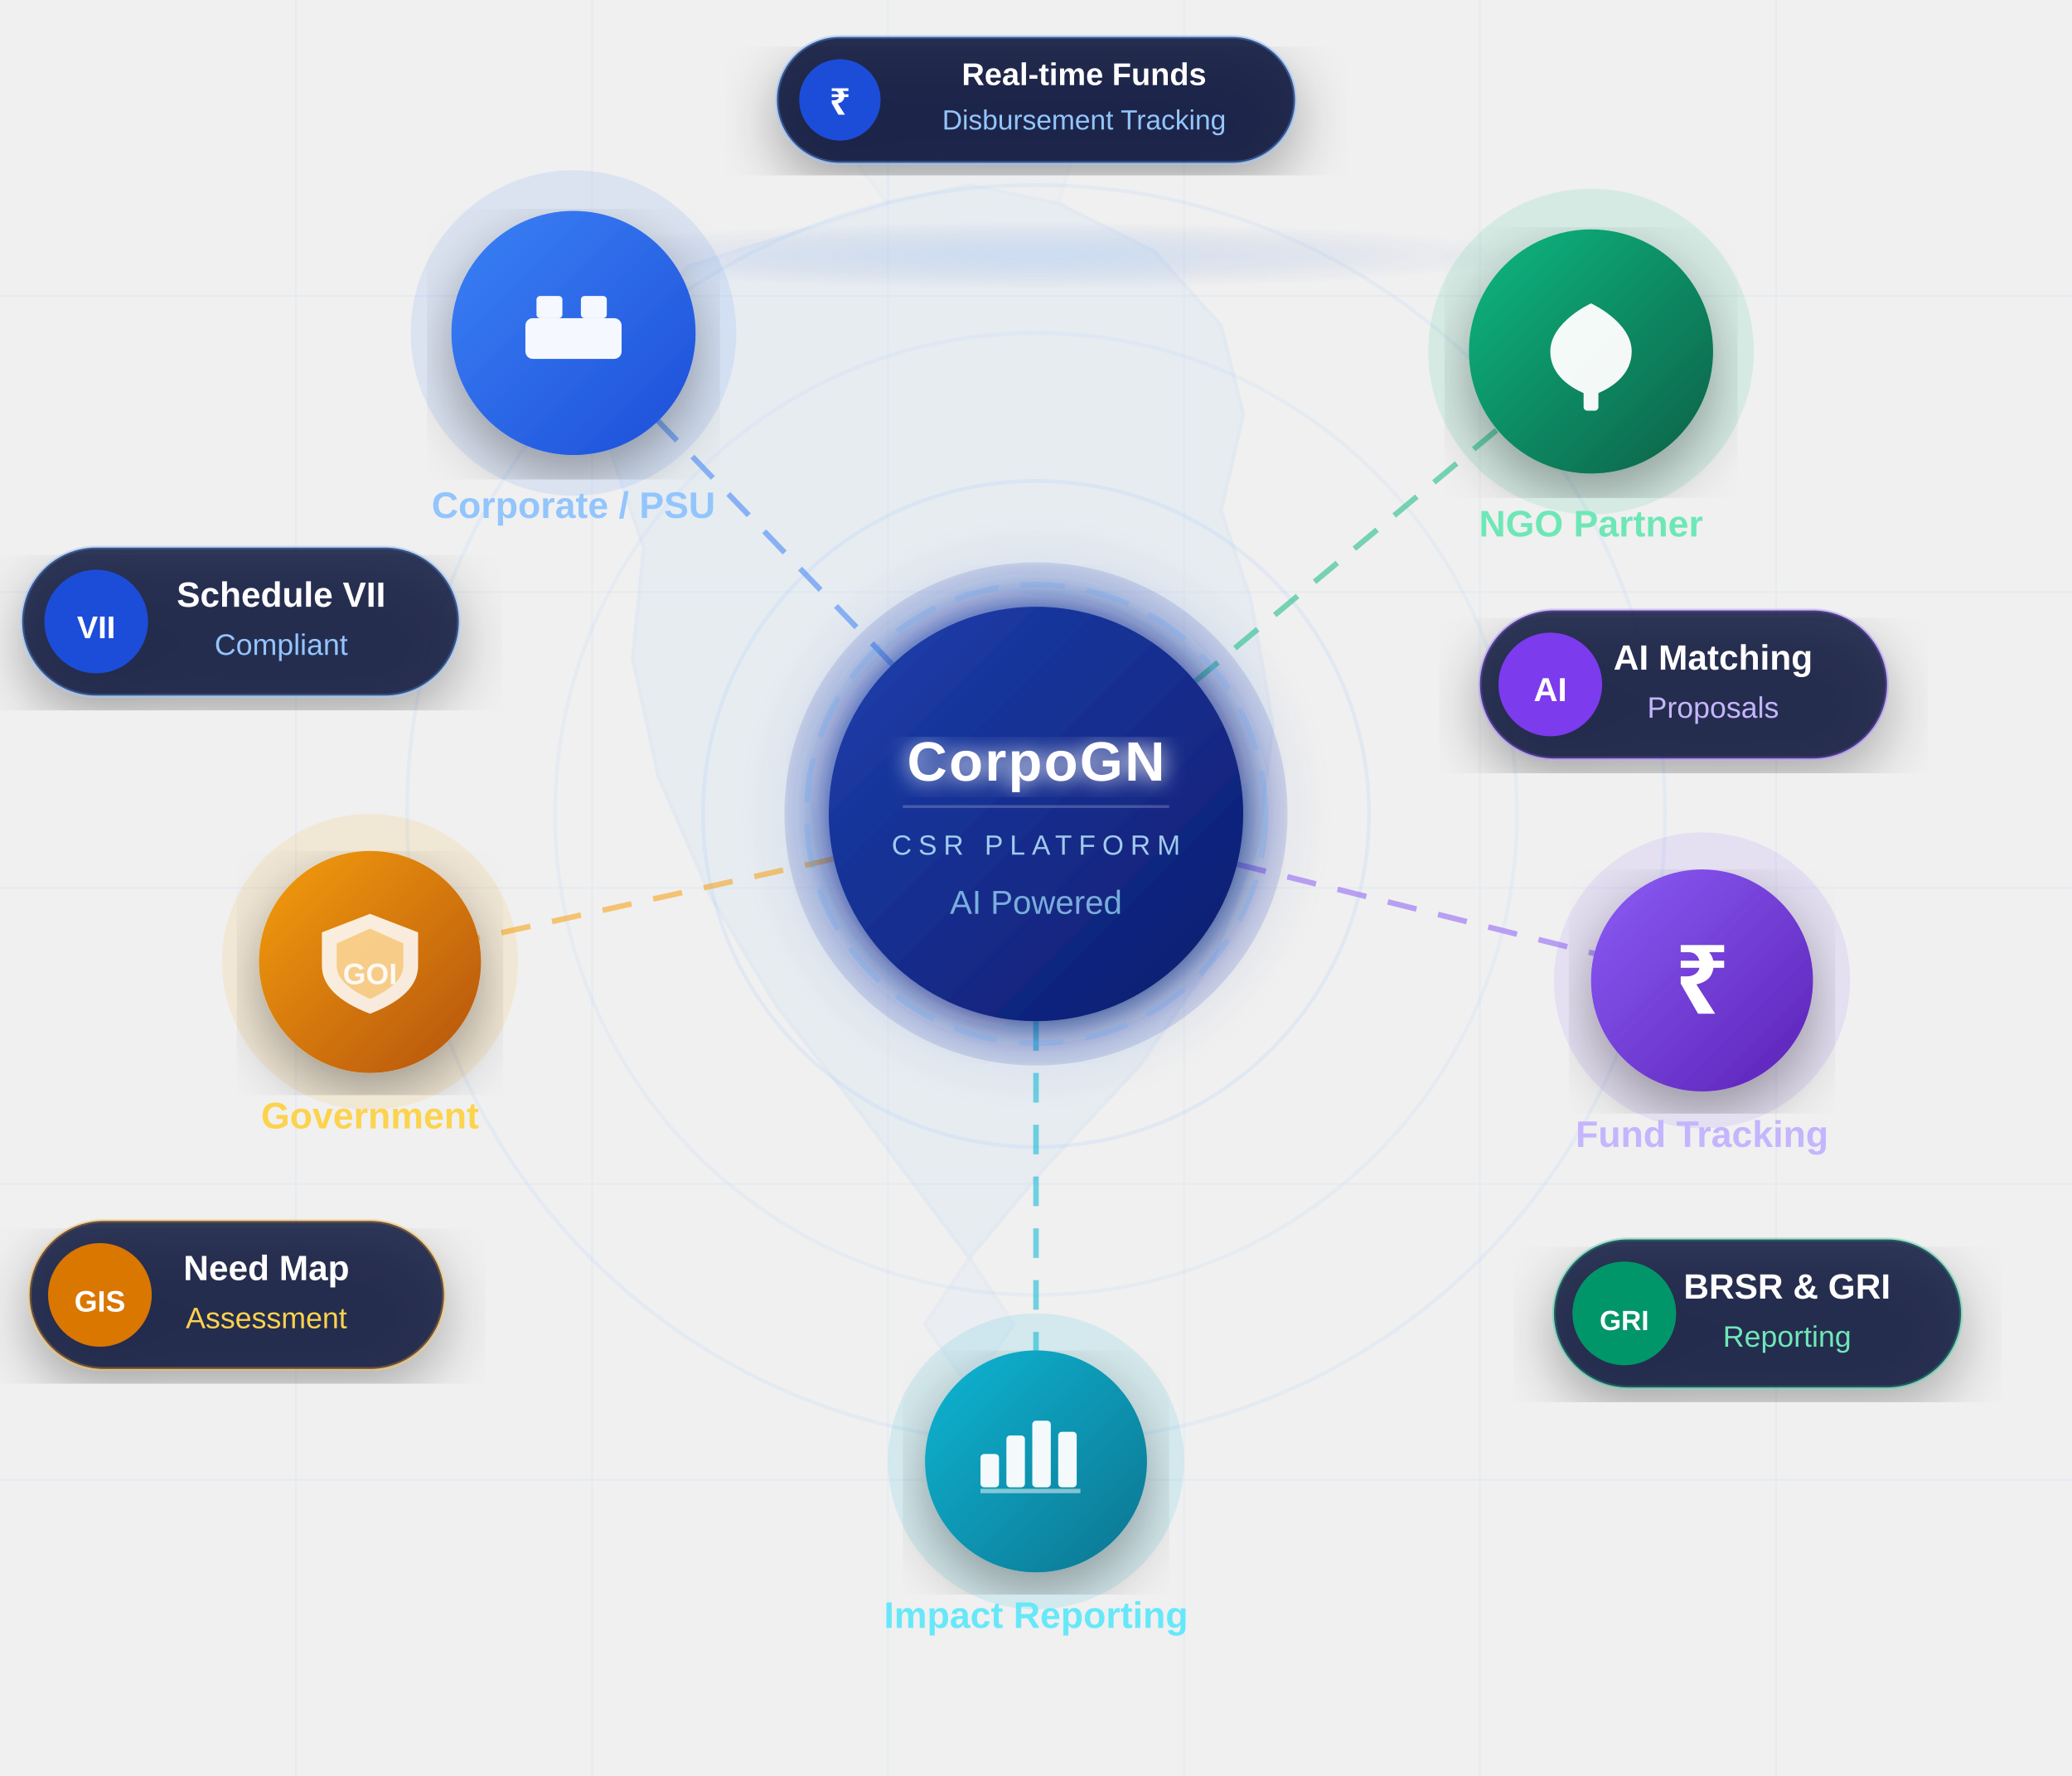
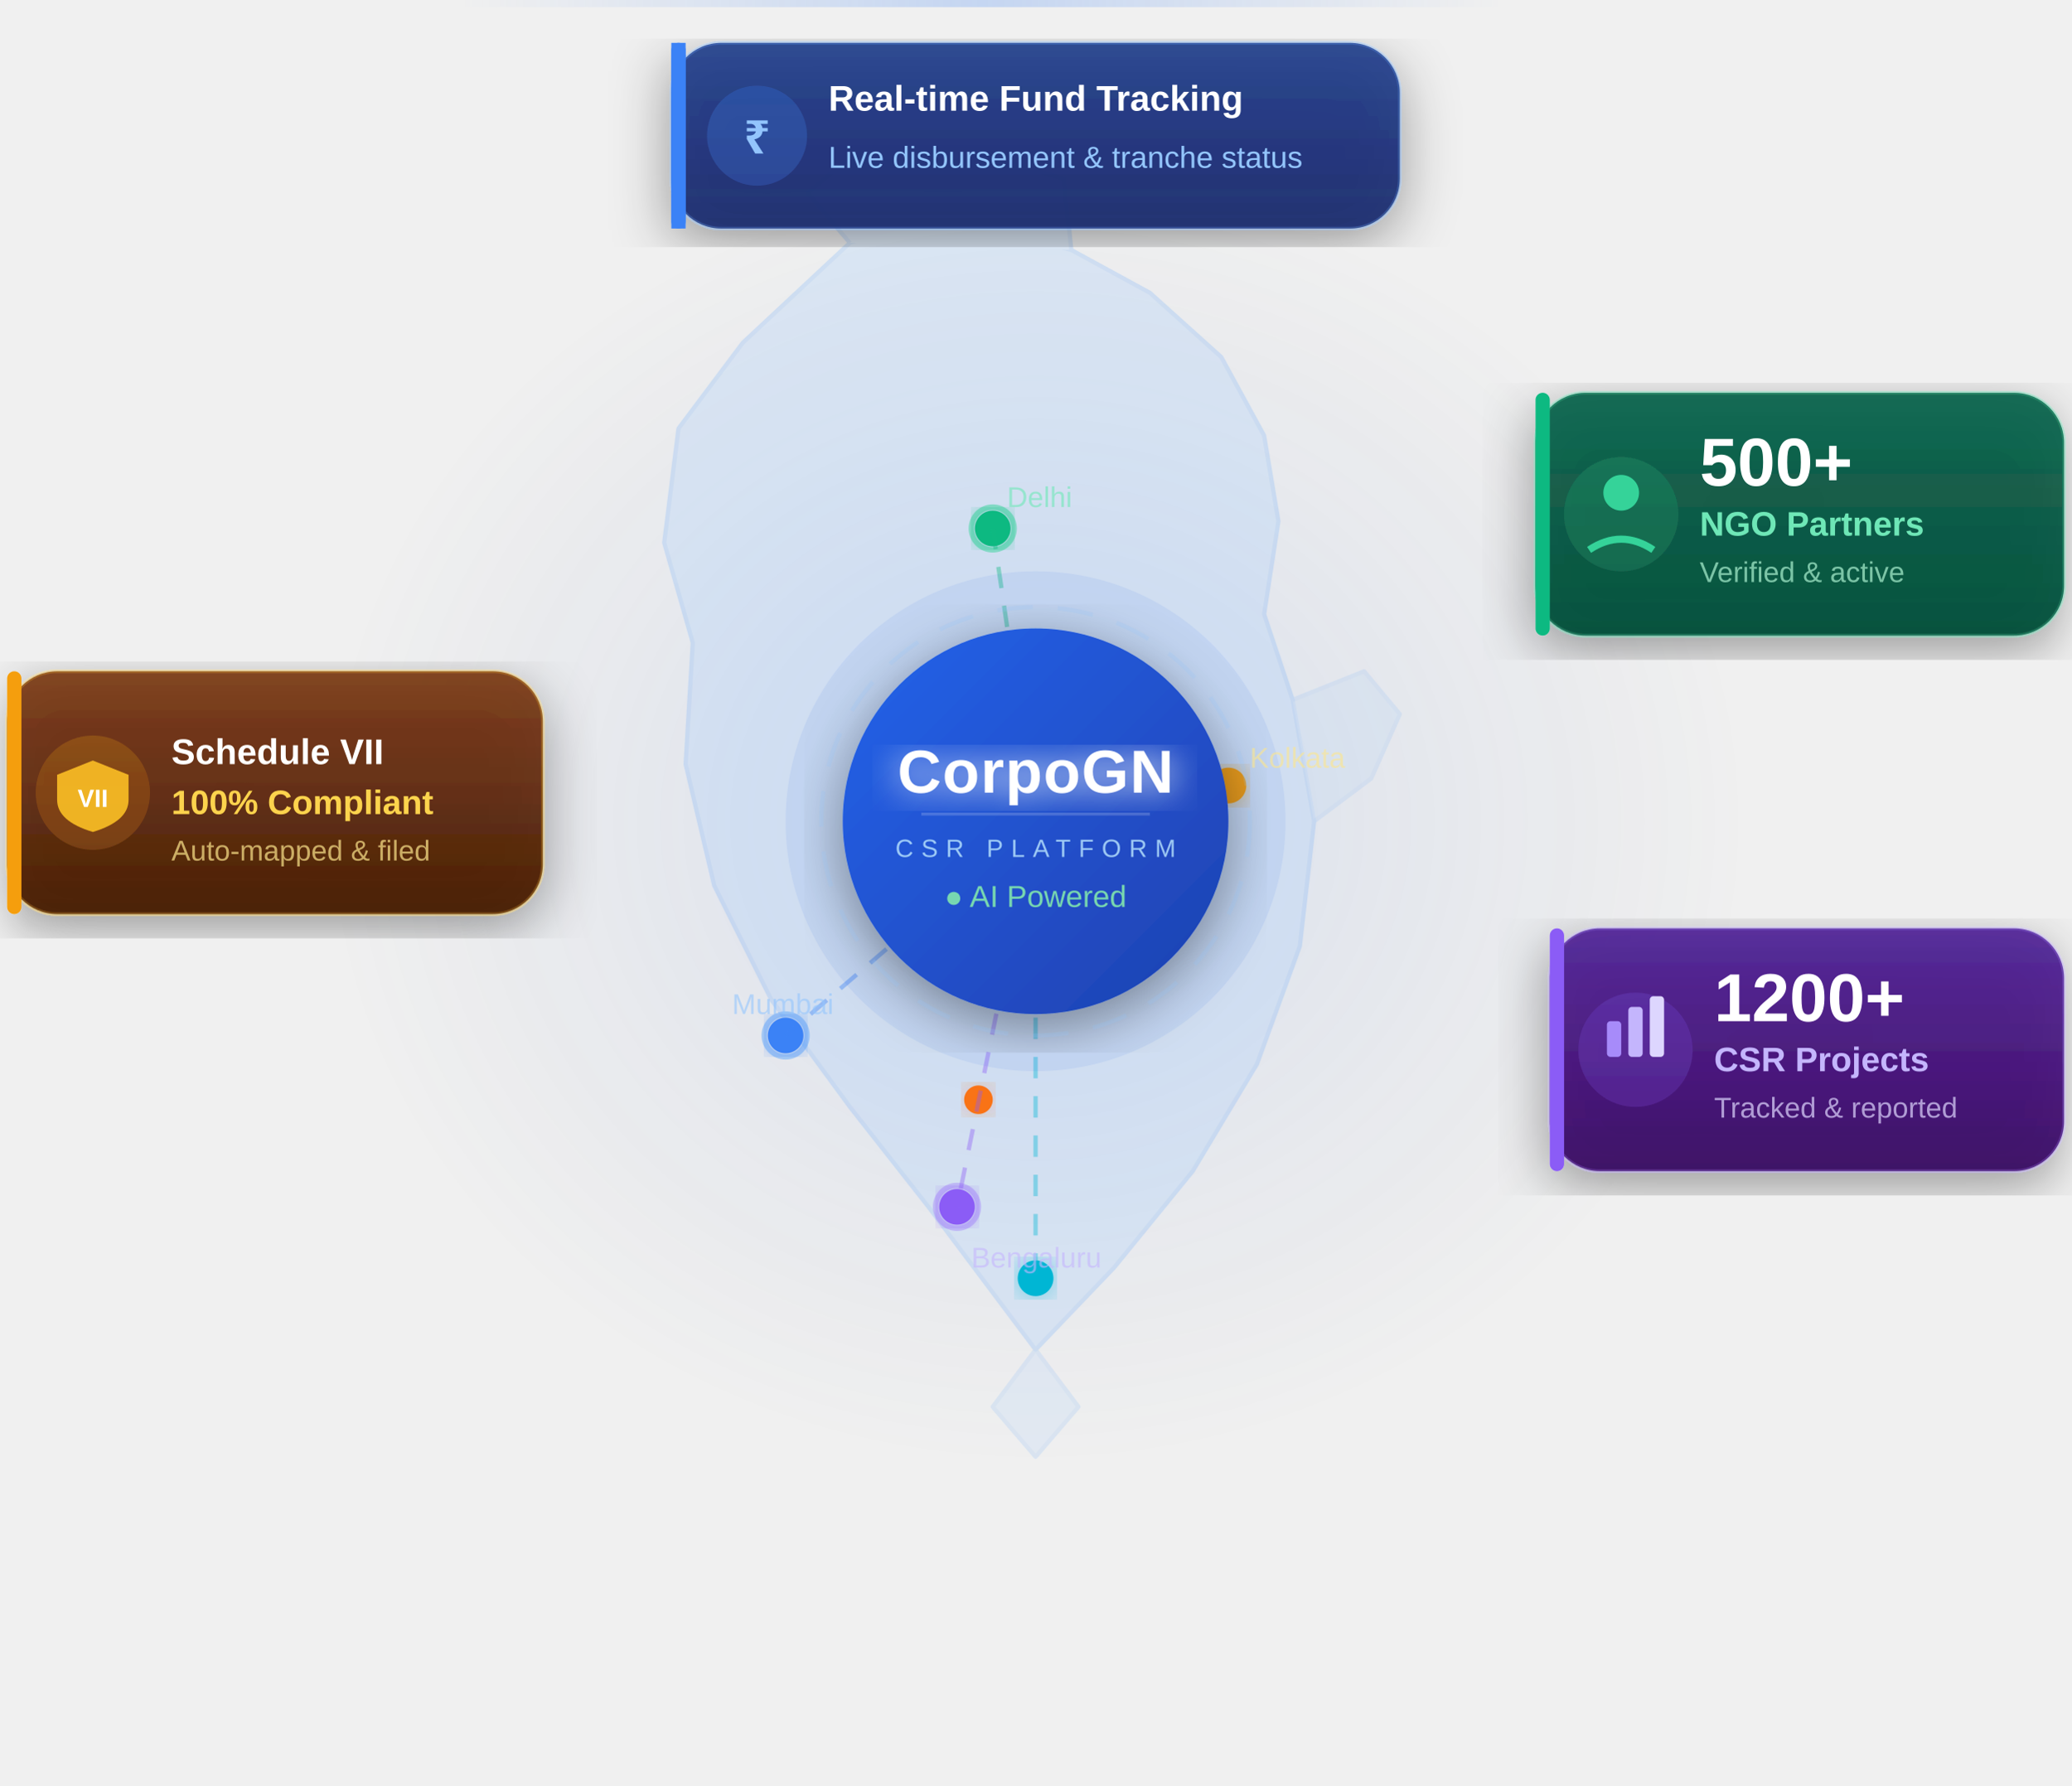
- <svg xmlns="http://www.w3.org/2000/svg" viewBox="0 0 560 480" style="overflow:visible">
+ <svg xmlns="http://www.w3.org/2000/svg" viewBox="0 0 580 500">
  <defs>
    <style>
-       @keyframes pulse  { 0%,100%{opacity:.15} 50%{opacity:.04} }
-       @keyframes glow   { 0%,100%{opacity:.7;r:6} 50%{opacity:1;r:9} }
-       @keyframes flow   { to{stroke-dashoffset:-36} }
-       @keyframes float  { 0%,100%{transform:translateY(0)} 50%{transform:translateY(-8px)} }
-       @keyframes spin   { to{transform:rotate(360deg)} }
-       @keyframes badge  { 0%,100%{opacity:.9;transform:scale(1)} 50%{opacity:1;transform:scale(1.04)} }
-       @keyframes ping   { 0%{transform:scale(1);opacity:.8} 100%{transform:scale(2.2);opacity:0} }
-       @keyframes scanline { 0%{transform:translateY(-100%);opacity:0} 30%{opacity:.6} 70%{opacity:.6} 100%{transform:translateY(400%);opacity:0} }
+     @keyframes fadeUp   { from{opacity:0;transform:translateY(16px)} to{opacity:1;transform:translateY(0)} }
+     @keyframes pulse    { 0%,100%{opacity:.18} 50%{opacity:.06} }
+     @keyframes dash     { to{stroke-dashoffset:-32} }
+     @keyframes glow     { 0%,100%{opacity:.7} 50%{opacity:1} }
+     @keyframes ping     { 0%{r:6;opacity:.9} 100%{r:22;opacity:0} }
+     @keyframes float    { 0%,100%{transform:translateY(0)} 50%{transform:translateY(-6px)} }
+     @keyframes shimmer  { 0%{opacity:.5} 50%{opacity:1} 100%{opacity:.5} }
+     @keyframes spin     { to{transform:rotate(360deg);transform-origin:290px 230px} }
+     @keyframes countUp  { from{opacity:0} to{opacity:1} }

-       .nd { animation:pulse 3.5s ease-in-out infinite; }
-       .gn { animation:glow  2.8s ease-in-out infinite; }
-       .gn2{ animation:glow  3.4s ease-in-out infinite .6s; }
-       .gn3{ animation:glow  3s   ease-in-out infinite 1.1s; }
-       .gn4{ animation:glow  2.6s ease-in-out infinite 0.4s; }
-       .gn5{ animation:glow  3.2s ease-in-out infinite 0.9s; }
-       .ln { stroke-dasharray:8 6; animation:flow 2.2s linear infinite; }
-       .ln2{ stroke-dasharray:8 6; animation:flow 2.7s linear infinite; }
-       .ln3{ stroke-dasharray:8 6; animation:flow 1.9s linear infinite; }
-       .ln4{ stroke-dasharray:8 6; animation:flow 2.5s linear infinite; }
-       .ln5{ stroke-dasharray:8 6; animation:flow 2s   linear infinite; }
-       .bd { animation:badge 3s  ease-in-out infinite; }
-       .bd2{ animation:badge 3.6s ease-in-out infinite .4s; }
-       .bd3{ animation:badge 4s  ease-in-out infinite .8s; }
-       .bd4{ animation:badge 3.3s ease-in-out infinite 1.1s; }
-       .fl { animation:float 4s  ease-in-out infinite; }
-       .fl2{ animation:float 4.5s ease-in-out infinite .7s; }
-       .pg { animation:ping  2s  ease-out infinite; }
-       .pg2{ animation:ping  2s  ease-out infinite .9s; }
-       .scan{ animation:scanline 5s ease-in-out infinite; }
-     </style>
-     <linearGradient id="hubG" x1="0%" y1="0%" x2="100%" y2="100%">
-       <stop offset="0%" stop-color="#1e40af" />
-       <stop offset="100%" stop-color="#0c1a6b" />
+     .line { stroke-dasharray:6 5; animation:dash 2.4s linear infinite; }
+     .l2   { stroke-dasharray:6 5; animation:dash 2s   linear infinite; }
+     .l3   { stroke-dasharray:6 5; animation:dash 3s   linear infinite; }
+     .l4   { stroke-dasharray:6 5; animation:dash 1.8s linear infinite; }
+     .l5   { stroke-dasharray:6 5; animation:dash 2.7s linear infinite; }
+     .ring { animation:pulse 4s ease-in-out infinite; }
+     .dot  { animation:glow  2.5s ease-in-out infinite; }
+     .d2   { animation:glow  3s   ease-in-out infinite .4s; }
+     .d3   { animation:glow  2.8s ease-in-out infinite .9s; }
+     .d4   { animation:glow  3.2s ease-in-out infinite .2s; }
+     .d5   { animation:glow  2.6s ease-in-out infinite 1.1s; }
+     .ping { animation:ping  2.4s ease-out infinite; }
+     .pi2  { animation:ping  2.4s ease-out infinite .8s; }
+     .pi3  { animation:ping  2.4s ease-out infinite 1.6s; }
+     .card { animation:float 4s   ease-in-out infinite; }
+     .c2   { animation:float 4.5s ease-in-out infinite .6s; }
+     .c3   { animation:float 5s   ease-in-out infinite 1.2s; }
+     .c4   { animation:float 3.8s ease-in-out infinite .3s; }
+     .hub  { animation:glow  3s   ease-in-out infinite; }
+     .sh   { animation:shimmer 3s ease-in-out infinite; }
+   </style>
+     <radialGradient id="mapGlow" cx="50%" cy="50%" r="50%">
+       <stop offset="0%" stop-color="#3b82f6" stop-opacity=".12" />
+       <stop offset="100%" stop-color="#1e3a8a" stop-opacity="0" />
+     </radialGradient>
+     <linearGradient id="hubGrad" x1="0%" y1="0%" x2="100%" y2="100%">
+       <stop offset="0%" stop-color="#2563eb" />
+       <stop offset="100%" stop-color="#1e40af" />
    </linearGradient>
-     <linearGradient id="gCorp" x1="0%" y1="0%" x2="100%" y2="100%">
-       <stop offset="0%" stop-color="#3b82f6" />
-       <stop offset="100%" stop-color="#1d4ed8" />
+     <linearGradient id="lineGrad" x1="0%" y1="0%" x2="100%" y2="0%">
+       <stop offset="0%" stop-color="#3b82f6" stop-opacity="0" />
+       <stop offset="50%" stop-color="#3b82f6" stop-opacity=".6" />
+       <stop offset="100%" stop-color="#3b82f6" stop-opacity="0" />
    </linearGradient>
-     <linearGradient id="gNGO" x1="0%" y1="0%" x2="100%" y2="100%">
-       <stop offset="0%" stop-color="#10b981" />
-       <stop offset="100%" stop-color="#065f46" />
+     <linearGradient id="cardBg" x1="0%" y1="0%" x2="0%" y2="100%">
+       <stop offset="0%" stop-color="#1e3a8a" stop-opacity=".9" />
+       <stop offset="100%" stop-color="#1e2d6e" stop-opacity=".95" />
    </linearGradient>
-     <linearGradient id="gGov" x1="0%" y1="0%" x2="100%" y2="100%">
-       <stop offset="0%" stop-color="#f59e0b" />
-       <stop offset="100%" stop-color="#b45309" />
+     <linearGradient id="greenCard" x1="0%" y1="0%" x2="0%" y2="100%">
+       <stop offset="0%" stop-color="#065f46" stop-opacity=".9" />
+       <stop offset="100%" stop-color="#064e3b" stop-opacity=".95" />
    </linearGradient>
-     <linearGradient id="gFin" x1="0%" y1="0%" x2="100%" y2="100%">
-       <stop offset="0%" stop-color="#8b5cf6" />
-       <stop offset="100%" stop-color="#5b21b6" />
+     <linearGradient id="purpleCard" x1="0%" y1="0%" x2="0%" y2="100%">
+       <stop offset="0%" stop-color="#4c1d95" stop-opacity=".9" />
+       <stop offset="100%" stop-color="#3b0764" stop-opacity=".95" />
    </linearGradient>
-     <linearGradient id="gImp" x1="0%" y1="0%" x2="100%" y2="100%">
-       <stop offset="0%" stop-color="#06b6d4" />
-       <stop offset="100%" stop-color="#0e7490" />
+     <linearGradient id="amberCard" x1="0%" y1="0%" x2="0%" y2="100%">
+       <stop offset="0%" stop-color="#78350f" stop-opacity=".9" />
+       <stop offset="100%" stop-color="#451a03" stop-opacity=".95" />
    </linearGradient>
-     <radialGradient id="aiGlow" cx="50%" cy="50%" r="50%">
-       <stop offset="0%" stop-color="#60a5fa" stop-opacity=".5" />
-       <stop offset="100%" stop-color="#1e40af" stop-opacity="0" />
-     </radialGradient>
-     <linearGradient id="cardG" x1="0%" y1="0%" x2="0%" y2="100%">
-       <stop offset="0%" stop-color="#ffffff" stop-opacity=".1" />
-       <stop offset="100%" stop-color="#ffffff" stop-opacity=".04" />
-     </linearGradient>
-     <filter id="sh">
-       <feDropShadow dx="0" dy="6" stdDeviation="8" flood-color="#000" flood-opacity=".35" />
+     <filter id="shadow">
+       <feDropShadow dx="0" dy="4" stdDeviation="8" flood-color="#000" flood-opacity=".4" />
    </filter>
    <filter id="gf">
-       <feGaussianBlur stdDeviation="6" result="b" />
+       <feGaussianBlur stdDeviation="5" result="b" />
      <feMerge>
        <feMergeNode in="b" />
        <feMergeNode in="SourceGraphic" />
      </feMerge>
    </filter>
-     <filter id="gf2">
-       <feGaussianBlur stdDeviation="3" result="b" />
-       <feMerge>
-         <feMergeNode in="b" />
-         <feMergeNode in="SourceGraphic" />
-       </feMerge>
+     <filter id="blur2">
+       <feGaussianBlur stdDeviation="2" />
    </filter>
-     <clipPath id="scanClip">
-       <rect x="148" y="60" width="264" height="360" />
-     </clipPath>
  </defs>
-   <g opacity=".07" stroke="#60a5fa" stroke-width=".5">
-     <line x1="80" y1="0" x2="80" y2="480" />
-     <line x1="160" y1="0" x2="160" y2="480" />
-     <line x1="240" y1="0" x2="240" y2="480" />
-     <line x1="320" y1="0" x2="320" y2="480" />
-     <line x1="400" y1="0" x2="400" y2="480" />
-     <line x1="480" y1="0" x2="480" y2="480" />
-     <line x1="0" y1="80" x2="560" y2="80" />
-     <line x1="0" y1="160" x2="560" y2="160" />
-     <line x1="0" y1="240" x2="560" y2="240" />
-     <line x1="0" y1="320" x2="560" y2="320" />
-     <line x1="0" y1="400" x2="560" y2="400" />
+   <ellipse cx="290" cy="230" rx="200" ry="180" fill="url(#mapGlow)" />
+   <g opacity=".22" fill="#93c5fd" stroke="#60a5fa" stroke-width="1.2" stroke-linejoin="round">
+     <path d="M238,68 L256,62 L278,64 L300,70 L322,82 L342,100 L354,122            L358,146 L354,172 L362,196 L368,230 L364,265 L352,298            L334,328 L312,355 L290,378 L278,362 L260,338 L238,310            L216,280 L200,248 L192,214 L194,180 L186,152 L190,120            L208,96 Z" />
+     <path d="M238,68 L226,54 L238,44 L258,46 L278,44 L298,50 L300,70" />
+     <path d="M290,378 L302,394 L290,408 L278,394 Z" opacity=".7" />
+     <path d="M362,196 L382,188 L392,200 L384,218 L368,230" opacity=".6" />
  </g>
-   <g opacity=".09" fill="#93c5fd" stroke="#60a5fa" stroke-width="1">
-     <path d="M240,55 L262,50 L286,55 L312,68 L330,88 L336,112 L330,138              L338,162 L344,196 L340,228 L328,259 L308,288 L282,316              L262,340 L250,324 L232,300 L210,272 L192,242 L178,210              L171,178 L174,148 L165,122 L168,94 L186,72 Z" />
-     <path d="M262,340 L274,358 L262,375 L250,358 Z" opacity=".7" />
-     <path d="M240,55 L230,42 L242,35 L262,38 L278,35 L290,42 L286,55" opacity=".5" />
+   <circle class="ping" cx="220" cy="290" r="6" fill="none" stroke="#60a5fa" stroke-width="1.5" opacity=".5" />
+   <circle class="dot" cx="220" cy="290" r="5" fill="#3b82f6" filter="url(#gf)" />
+   <circle class="pi2" cx="278" cy="148" r="6" fill="none" stroke="#34d399" stroke-width="1.5" opacity=".5" />
+   <circle class="d2" cx="278" cy="148" r="5" fill="#10b981" filter="url(#gf)" />
+   <circle class="pi3" cx="268" cy="338" r="6" fill="none" stroke="#a78bfa" stroke-width="1.5" opacity=".5" />
+   <circle class="d3" cx="268" cy="338" r="5" fill="#8b5cf6" filter="url(#gf)" />
+   <circle class="dot" cx="344" cy="220" r="5" fill="#f59e0b" filter="url(#gf)" />
+   <circle class="d4" cx="290" cy="358" r="5" fill="#06b6d4" filter="url(#gf)" />
+   <circle class="d5" cx="274" cy="308" r="4" fill="#f97316" filter="url(#gf)" />
+   <line x1="290" y1="230" x2="220" y2="290" stroke="#3b82f6" stroke-width="1.2" opacity=".4" class="line" />
+   <line x1="290" y1="230" x2="278" y2="148" stroke="#10b981" stroke-width="1.2" opacity=".4" class="l2" />
+   <line x1="290" y1="230" x2="268" y2="338" stroke="#8b5cf6" stroke-width="1.2" opacity=".4" class="l3" />
+   <line x1="290" y1="230" x2="344" y2="220" stroke="#f59e0b" stroke-width="1.2" opacity=".4" class="l4" />
+   <line x1="290" y1="230" x2="290" y2="358" stroke="#06b6d4" stroke-width="1.2" opacity=".4" class="l5" />
+   <circle cx="290" cy="230" r="70" fill="rgba(37,99,235,.08)" class="ring" />
+   <circle cx="290" cy="230" r="54" fill="url(#hubGrad)" filter="url(#shadow)" class="hub" />
+   <circle cx="290" cy="230" r="60" fill="none" stroke="rgba(147,197,253,.2)" stroke-width="1.2" stroke-dasharray="10 7" style="animation:spin 20s linear infinite;transform-origin:290px 230px" />
+   <text x="290" y="222" text-anchor="middle" font-size="17" font-weight="800" fill="#ffffff" font-family="'Segoe UI',Arial,sans-serif" letter-spacing=".3" filter="url(#gf)">CorpoGN</text>
+   <line x1="258" y1="228" x2="322" y2="228" stroke="rgba(255,255,255,.18)" stroke-width=".8" />
+   <text x="290" y="240" text-anchor="middle" font-size="7" fill="rgba(186,230,255,.8)" font-family="Arial,sans-serif" letter-spacing="2.2">CSR PLATFORM</text>
+   <text x="290" y="254" text-anchor="middle" font-size="8.5" fill="rgba(134,239,172,.85)" font-family="Arial,sans-serif" class="sh">● AI Powered</text>
+   <g class="card" filter="url(#shadow)">
+     <rect x="188" y="12" width="204" height="52" rx="14" fill="url(#cardBg)" stroke="rgba(96,165,250,.25)" stroke-width="1" />
+     <rect x="188" y="12" width="4" height="52" rx="14 0 0 14" fill="#3b82f6" />
+     <rect x="188" y="12" width="4" height="52" rx="2" fill="#3b82f6" />
+     <circle cx="212" cy="38" r="14" fill="rgba(59,130,246,.25)" />
+     <text x="212" y="43" text-anchor="middle" font-size="13" fill="#93c5fd" font-family="Arial,sans-serif" font-weight="700">₹</text>
+     <text x="232" y="31" font-size="10" font-weight="700" fill="white" font-family="'Segoe UI',Arial,sans-serif">Real-time Fund Tracking</text>
+     <text x="232" y="47" font-size="8.5" fill="#93c5fd" font-family="Arial,sans-serif">Live disbursement &amp; tranche status</text>
  </g>
-   <g clip-path="url(#scanClip)">
-     <rect class="scan" x="148" y="60" width="264" height="18" fill="url(#aiGlow)" opacity=".4" />
+   <g class="c2" filter="url(#shadow)">
+     <rect x="430" y="110" width="148" height="68" rx="14" fill="url(#greenCard)" stroke="rgba(52,211,153,.25)" stroke-width="1" />
+     <rect x="430" y="110" width="4" height="68" rx="2" fill="#10b981" />
+     <circle cx="454" cy="144" r="16" fill="rgba(16,185,129,.2)" />
+     <circle cx="454" cy="138" r="5" fill="#34d399" />
+     <path d="M445,154 Q454,148 463,154" stroke="#34d399" stroke-width="2" fill="none" />
+     <text x="476" y="136" font-size="19" font-weight="800" fill="white" font-family="'Segoe UI',Arial,sans-serif">500+</text>
+     <text x="476" y="150" font-size="9.5" font-weight="600" fill="#6ee7b7" font-family="Arial,sans-serif">NGO Partners</text>
+     <text x="476" y="163" font-size="8" fill="rgba(167,243,208,.7)" font-family="Arial,sans-serif">Verified &amp; active</text>
  </g>
-   <circle cx="280" cy="220" r="170" fill="none" stroke="rgba(96,165,250,.08)" stroke-width="1" />
-   <circle cx="280" cy="220" r="130" fill="none" stroke="rgba(96,165,250,.07)" stroke-width="1" />
-   <circle cx="280" cy="220" r="90" fill="none" stroke="rgba(96,165,250,.1)" stroke-width="1" />
-   <circle cx="280" cy="220" r="80" fill="url(#aiGlow)" opacity=".6" />
-   <line x1="280" y1="220" x2="155" y2="90" stroke="#3b82f6" stroke-width="1.5" opacity=".55" class="ln" />
-   <line x1="280" y1="220" x2="430" y2="95" stroke="#10b981" stroke-width="1.5" opacity=".55" class="ln2" />
-   <line x1="280" y1="220" x2="100" y2="260" stroke="#f59e0b" stroke-width="1.5" opacity=".55" class="ln3" />
-   <line x1="280" y1="220" x2="460" y2="265" stroke="#8b5cf6" stroke-width="1.5" opacity=".55" class="ln4" />
-   <line x1="280" y1="220" x2="280" y2="395" stroke="#06b6d4" stroke-width="1.5" opacity=".55" class="ln5" />
-   <circle class="pg" cx="155" cy="90" r="28" fill="none" stroke="#3b82f6" stroke-width="1.5" opacity=".5" />
-   <circle class="pg2" cx="430" cy="95" r="28" fill="none" stroke="#10b981" stroke-width="1.5" opacity=".5" />
-   <circle cx="155" cy="90" r="44" fill="rgba(59,130,246,.12)" class="nd" />
-   <circle cx="155" cy="90" r="33" fill="url(#gCorp)" filter="url(#sh)" class="gn" />
-   <g transform="translate(140,76)" fill="white" opacity=".95">
-     <rect x="2" y="10" width="26" height="11" rx="2" />
-     <rect x="5" y="4" width="7" height="6" rx="1" />
-     <rect x="17" y="4" width="7" height="6" rx="1" />
-     <rect x="4" y="12" width="4" height="5" />
-     <rect x="13" y="12" width="4" height="5" />
-     <rect x="22" y="12" width="4" height="5" />
+   <g class="c3" filter="url(#shadow)">
+     <rect x="434" y="260" width="144" height="68" rx="14" fill="url(#purpleCard)" stroke="rgba(167,139,250,.25)" stroke-width="1" />
+     <rect x="434" y="260" width="4" height="68" rx="2" fill="#8b5cf6" />
+     <circle cx="458" cy="294" r="16" fill="rgba(139,92,246,.2)" />
+     <rect x="450" y="286" width="4" height="10" rx="1" fill="#a78bfa" />
+     <rect x="456" y="282" width="4" height="14" rx="1" fill="#c4b5fd" />
+     <rect x="462" y="279" width="4" height="17" rx="1" fill="#ddd6fe" />
+     <text x="480" y="286" font-size="19" font-weight="800" fill="white" font-family="'Segoe UI',Arial,sans-serif">1200+</text>
+     <text x="480" y="300" font-size="9.5" font-weight="600" fill="#c4b5fd" font-family="Arial,sans-serif">CSR Projects</text>
+     <text x="480" y="313" font-size="8" fill="rgba(221,214,254,.7)" font-family="Arial,sans-serif">Tracked &amp; reported</text>
  </g>
-   <text x="155" y="140" text-anchor="middle" font-size="10" font-weight="700" fill="#93c5fd" font-family="Arial,sans-serif">Corporate / PSU</text>
-   <circle cx="430" cy="95" r="44" fill="rgba(16,185,129,.12)" class="nd" />
-   <circle cx="430" cy="95" r="33" fill="url(#gNGO)" filter="url(#sh)" class="gn2" />
-   <g transform="translate(415,80)" fill="white" opacity=".95">
-     <path d="M15,2 C15,2 4,7 4,15 C4,21 9,25 15,27 C21,25 26,21 26,15 C26,7 15,2 15,2Z" />
-     <rect x="13" y="25" width="4" height="6" rx="1" />
+   <g class="c4" filter="url(#shadow)">
+     <rect x="2" y="188" width="150" height="68" rx="14" fill="url(#amberCard)" stroke="rgba(251,191,36,.25)" stroke-width="1" />
+     <rect x="2" y="188" width="4" height="68" rx="2" fill="#f59e0b" />
+     <circle cx="26" cy="222" r="16" fill="rgba(245,158,11,.2)" />
+     <path d="M26,213 L36,217 L36,224 Q36,230 26,233 Q16,230 16,224 L16,217 Z" fill="#fbbf24" opacity=".9" />
+     <text x="26" y="226" text-anchor="middle" font-size="7" fill="white" font-weight="800" font-family="Arial,sans-serif">VII</text>
+     <text x="48" y="214" font-size="10" font-weight="700" fill="white" font-family="'Segoe UI',Arial,sans-serif">Schedule VII</text>
+     <text x="48" y="228" font-size="9.5" font-weight="600" fill="#fcd34d" font-family="Arial,sans-serif">100% Compliant</text>
+     <text x="48" y="241" font-size="8" fill="rgba(253,230,138,.7)" font-family="Arial,sans-serif">Auto-mapped &amp; filed</text>
  </g>
-   <text x="430" y="145" text-anchor="middle" font-size="10" font-weight="700" fill="#6ee7b7" font-family="Arial,sans-serif">NGO Partner</text>
-   <circle cx="100" cy="260" r="40" fill="rgba(245,158,11,.12)" class="nd" />
-   <circle cx="100" cy="260" r="30" fill="url(#gGov)" filter="url(#sh)" class="gn3" />
-   <g transform="translate(87,247)" fill="white" opacity=".95">
-     <path d="M13,0 L26,5 L26,14 Q26,22 13,27 Q0,22 0,14 L0,5 Z" opacity=".9" />
-     <path d="M13,4 L22,8 L22,14 Q22,19 13,23 Q4,19 4,14 L4,8 Z" fill="rgba(245,158,11,.4)" />
-     <text x="13" y="19" text-anchor="middle" font-size="8" font-weight="800" fill="white" font-family="Arial,sans-serif">GOI</text>
-   </g>
-   <text x="100" y="305" text-anchor="middle" font-size="10" font-weight="700" fill="#fcd34d" font-family="Arial,sans-serif">Government</text>
-   <circle cx="460" cy="265" r="40" fill="rgba(139,92,246,.12)" class="nd" />
-   <circle cx="460" cy="265" r="30" fill="url(#gFin)" filter="url(#sh)" class="gn4" />
-   <text x="460" y="274" text-anchor="middle" font-size="26" font-weight="700" fill="white" font-family="Arial,sans-serif">₹</text>
-   <text x="460" y="310" text-anchor="middle" font-size="10" font-weight="700" fill="#c4b5fd" font-family="Arial,sans-serif">Fund Tracking</text>
-   <circle cx="280" cy="395" r="40" fill="rgba(6,182,212,.12)" class="nd" />
-   <circle cx="280" cy="395" r="30" fill="url(#gImp)" filter="url(#sh)" class="gn5" />
-   <g transform="translate(265,381)" fill="white" opacity=".95">
-     <rect x="0" y="12" width="5" height="9" rx="1" />
-     <rect x="7" y="7" width="5" height="14" rx="1" />
-     <rect x="14" y="3" width="5" height="18" rx="1" />
-     <rect x="21" y="6" width="5" height="15" rx="1" />
-     <line x1="0" y1="22" x2="27" y2="22" stroke="rgba(255,255,255,.5)" stroke-width="1.2" />
-   </g>
-   <text x="280" y="440" text-anchor="middle" font-size="10" font-weight="700" fill="#67e8f9" font-family="Arial,sans-serif">Impact Reporting</text>
-   <circle cx="280" cy="220" r="68" fill="rgba(30,64,175,.15)" />
-   <circle cx="280" cy="220" r="56" fill="url(#hubG)" filter="url(#gf)" />
-   <circle cx="280" cy="220" r="62" fill="none" stroke="rgba(96,165,250,.25)" stroke-width="1.5" stroke-dasharray="12 6" style="animation:spin 18s linear infinite;transform-origin:280px 220px" />
-   <text x="280" y="211" text-anchor="middle" font-size="15" font-weight="800" fill="white" font-family="Arial,sans-serif" letter-spacing=".5" filter="url(#gf2)">CorpoGN</text>
-   <line x1="244" y1="218" x2="316" y2="218" stroke="rgba(255,255,255,.2)" stroke-width=".8" />
-   <text x="280" y="231" text-anchor="middle" font-size="7.5" fill="rgba(186,230,255,.85)" font-family="Arial,sans-serif" letter-spacing="1.8">CSR PLATFORM</text>
-   <text x="280" y="247" text-anchor="middle" font-size="9" fill="rgba(163,230,255,.7)" font-family="Arial,sans-serif" style="animation:glow 2s ease-in-out infinite">AI Powered</text>
-   <g class="fl" filter="url(#sh)">
-     <rect x="6" y="148" width="118" height="40" rx="20" fill="rgba(15,20,60,.85)" stroke="rgba(96,165,250,.3)" stroke-width="1" />
-     <circle cx="26" cy="168" r="14" fill="#1d4ed8" />
-     <text x="26" y="172.5" text-anchor="middle" font-size="8.5" fill="white" font-weight="800" font-family="Arial,sans-serif">VII</text>
-     <text x="76" y="164" text-anchor="middle" font-size="9.5" font-weight="700" fill="white" font-family="Arial,sans-serif">Schedule VII</text>
-     <text x="76" y="177" text-anchor="middle" font-size="8" fill="#93c5fd" font-family="Arial,sans-serif">Compliant</text>
-   </g>
-   <g class="fl2" filter="url(#sh)">
-     <rect x="400" y="165" width="110" height="40" rx="20" fill="rgba(15,20,60,.85)" stroke="rgba(139,92,246,.3)" stroke-width="1" />
-     <circle cx="419" cy="185" r="14" fill="#7c3aed" />
-     <text x="419" y="189.5" text-anchor="middle" font-size="9" fill="white" font-weight="700" font-family="Arial,sans-serif">AI</text>
-     <text x="463" y="181" text-anchor="middle" font-size="9.5" font-weight="700" fill="white" font-family="Arial,sans-serif">AI Matching</text>
-     <text x="463" y="194" text-anchor="middle" font-size="8" fill="#c4b5fd" font-family="Arial,sans-serif">Proposals</text>
-   </g>
-   <g class="fl" filter="url(#sh)">
-     <rect x="8" y="330" width="112" height="40" rx="20" fill="rgba(15,20,60,.85)" stroke="rgba(245,158,11,.3)" stroke-width="1" />
-     <circle cx="27" cy="350" r="14" fill="#d97706" />
-     <text x="27" y="354.5" text-anchor="middle" font-size="8" fill="white" font-weight="700" font-family="Arial,sans-serif">GIS</text>
-     <text x="72" y="346" text-anchor="middle" font-size="9.5" font-weight="700" fill="white" font-family="Arial,sans-serif">Need Map</text>
-     <text x="72" y="359" text-anchor="middle" font-size="8" fill="#fcd34d" font-family="Arial,sans-serif">Assessment</text>
-   </g>
-   <g class="fl2" filter="url(#sh)">
-     <rect x="420" y="335" width="110" height="40" rx="20" fill="rgba(15,20,60,.85)" stroke="rgba(16,185,129,.3)" stroke-width="1" />
-     <circle cx="439" cy="355" r="14" fill="#059669" />
-     <text x="439" y="359.5" text-anchor="middle" font-size="7.5" fill="white" font-weight="700" font-family="Arial,sans-serif">GRI</text>
-     <text x="483" y="351" text-anchor="middle" font-size="9.5" font-weight="700" fill="white" font-family="Arial,sans-serif">BRSR &amp; GRI</text>
-     <text x="483" y="364" text-anchor="middle" font-size="8" fill="#6ee7b7" font-family="Arial,sans-serif">Reporting</text>
-   </g>
-   <g class="fl" filter="url(#sh)">
-     <rect x="210" y="10" width="140" height="34" rx="17" fill="rgba(15,20,60,.9)" stroke="rgba(96,165,250,.35)" stroke-width="1" />
-     <circle cx="227" cy="27" r="11" fill="#1d4ed8" />
-     <text x="227" y="31" text-anchor="middle" font-size="10" fill="white" font-weight="800" font-family="Arial,sans-serif">₹</text>
-     <text x="293" y="23" text-anchor="middle" font-size="8.5" font-weight="700" fill="white" font-family="Arial,sans-serif">Real-time Funds</text>
-     <text x="293" y="35" text-anchor="middle" font-size="7.5" fill="#93c5fd" font-family="Arial,sans-serif">Disbursement Tracking</text>
-   </g>
+   <text x="205" y="284" font-size="8" fill="rgba(147,197,253,.6)" font-family="Arial,sans-serif">Mumbai</text>
+   <text x="282" y="142" font-size="8" fill="rgba(110,231,183,.6)" font-family="Arial,sans-serif">Delhi</text>
+   <text x="272" y="355" font-size="8" fill="rgba(196,181,253,.6)" font-family="Arial,sans-serif">Bengaluru</text>
+   <text x="350" y="215" font-size="8" fill="rgba(253,230,138,.6)" font-family="Arial,sans-serif">Kolkata</text>
+   <rect x="130" y="0" width="290" height="2" fill="url(#lineGrad)" opacity=".4" style="animation:shimmer 4s ease-in-out infinite" />
</svg>
